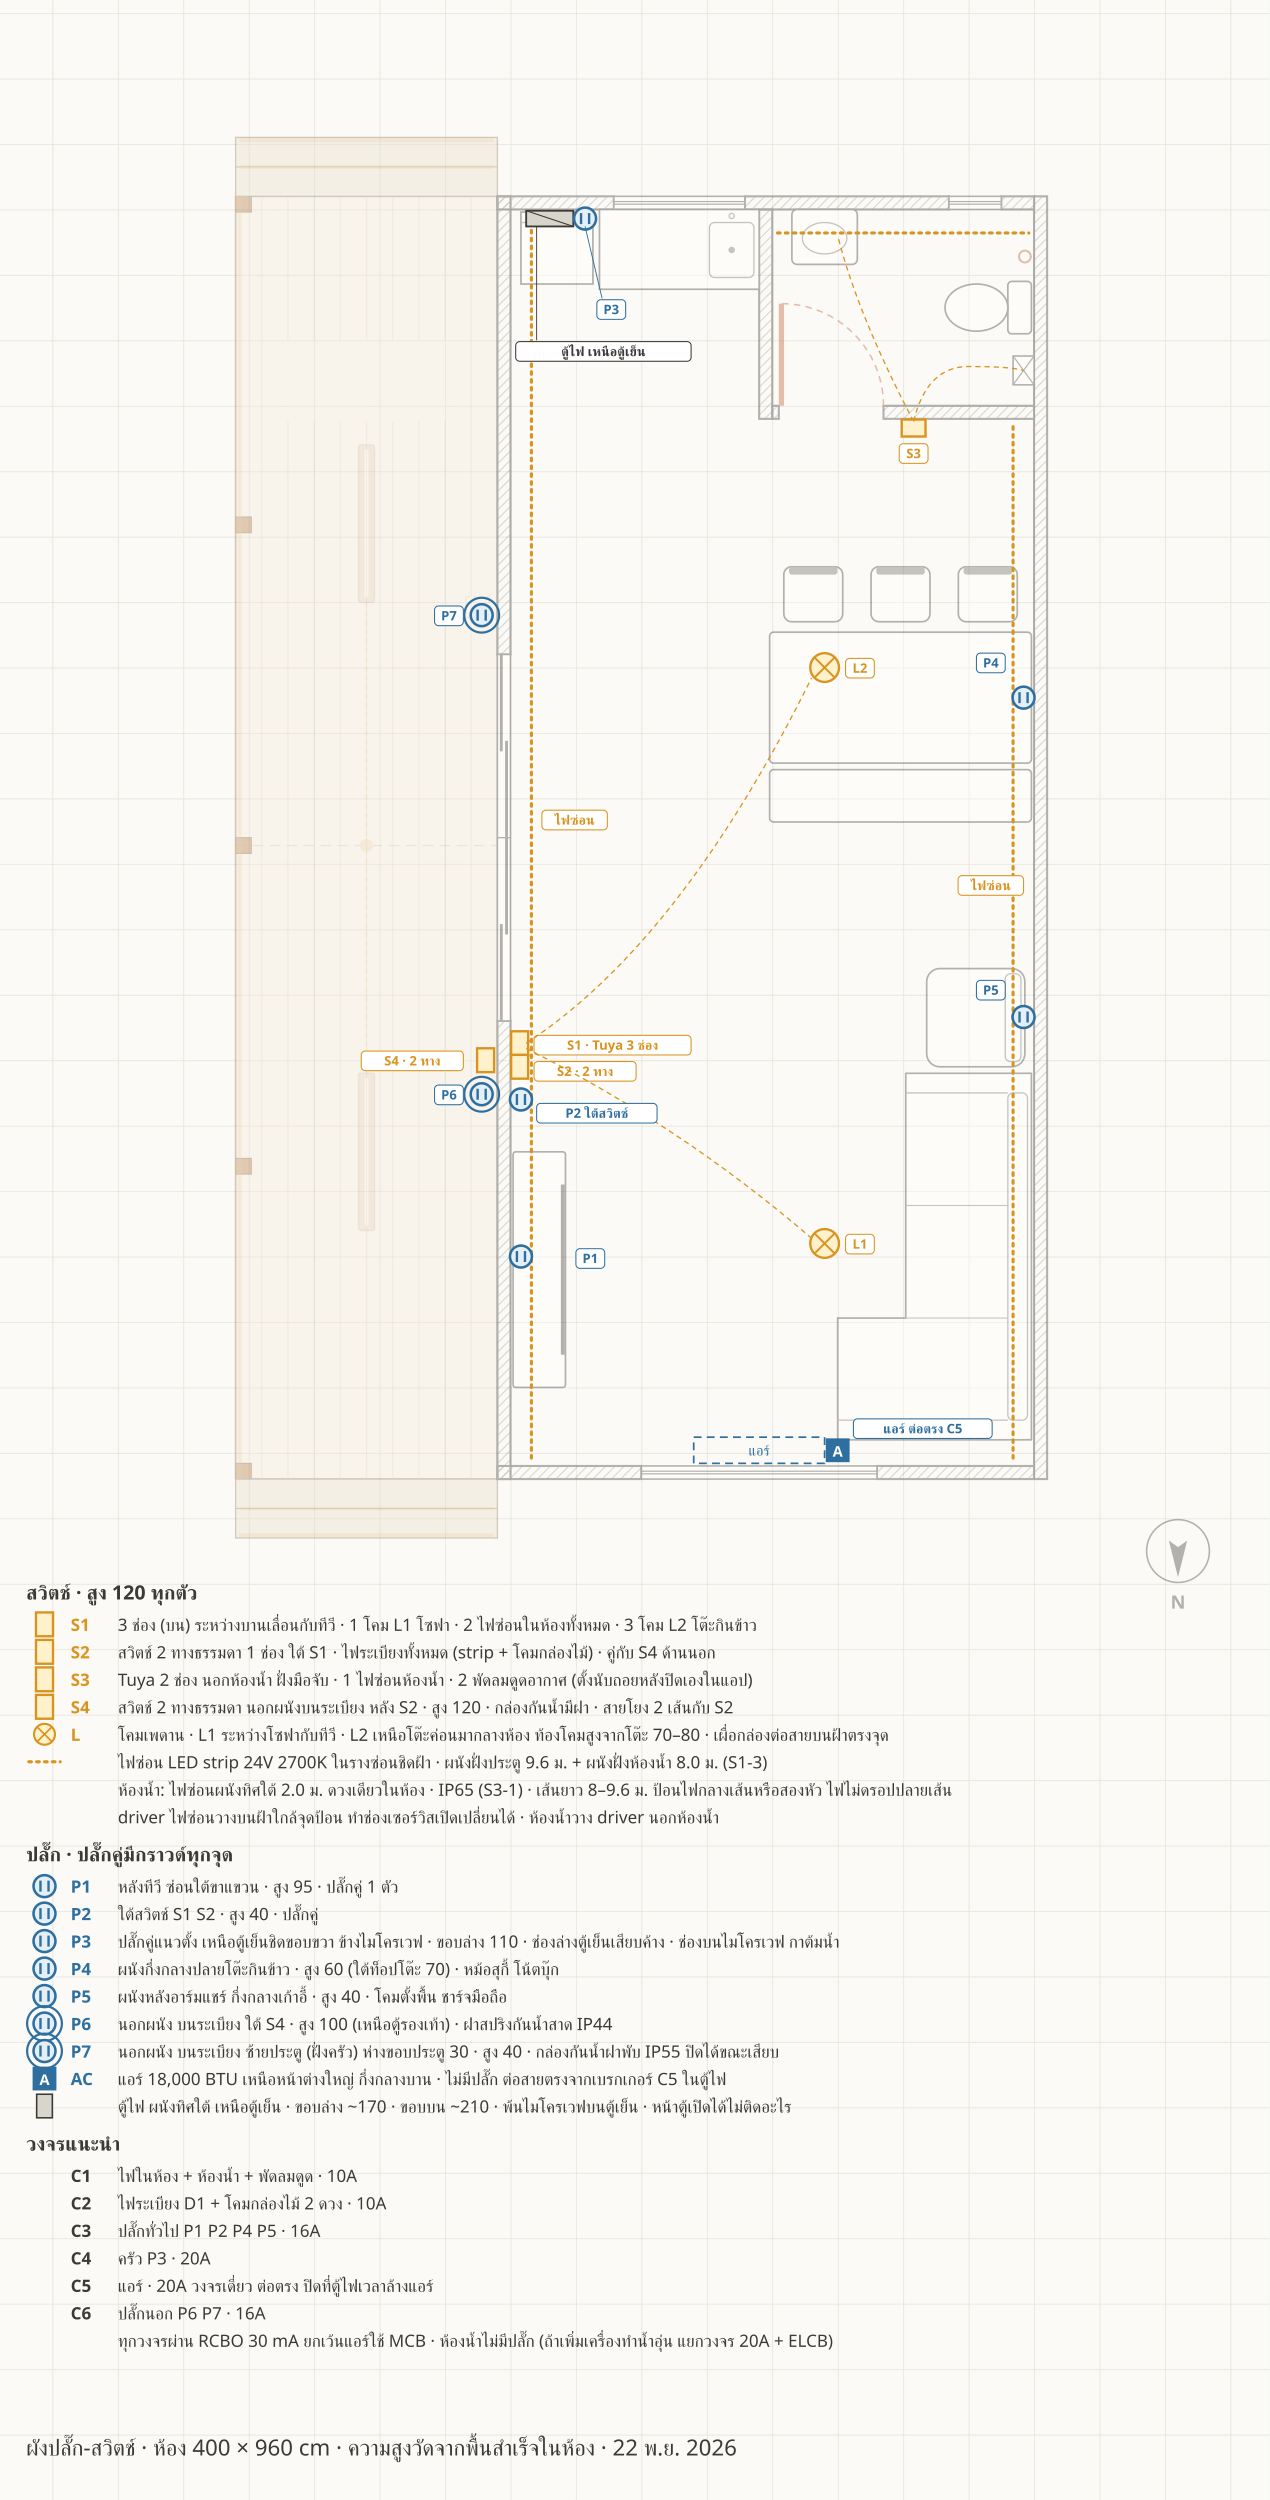
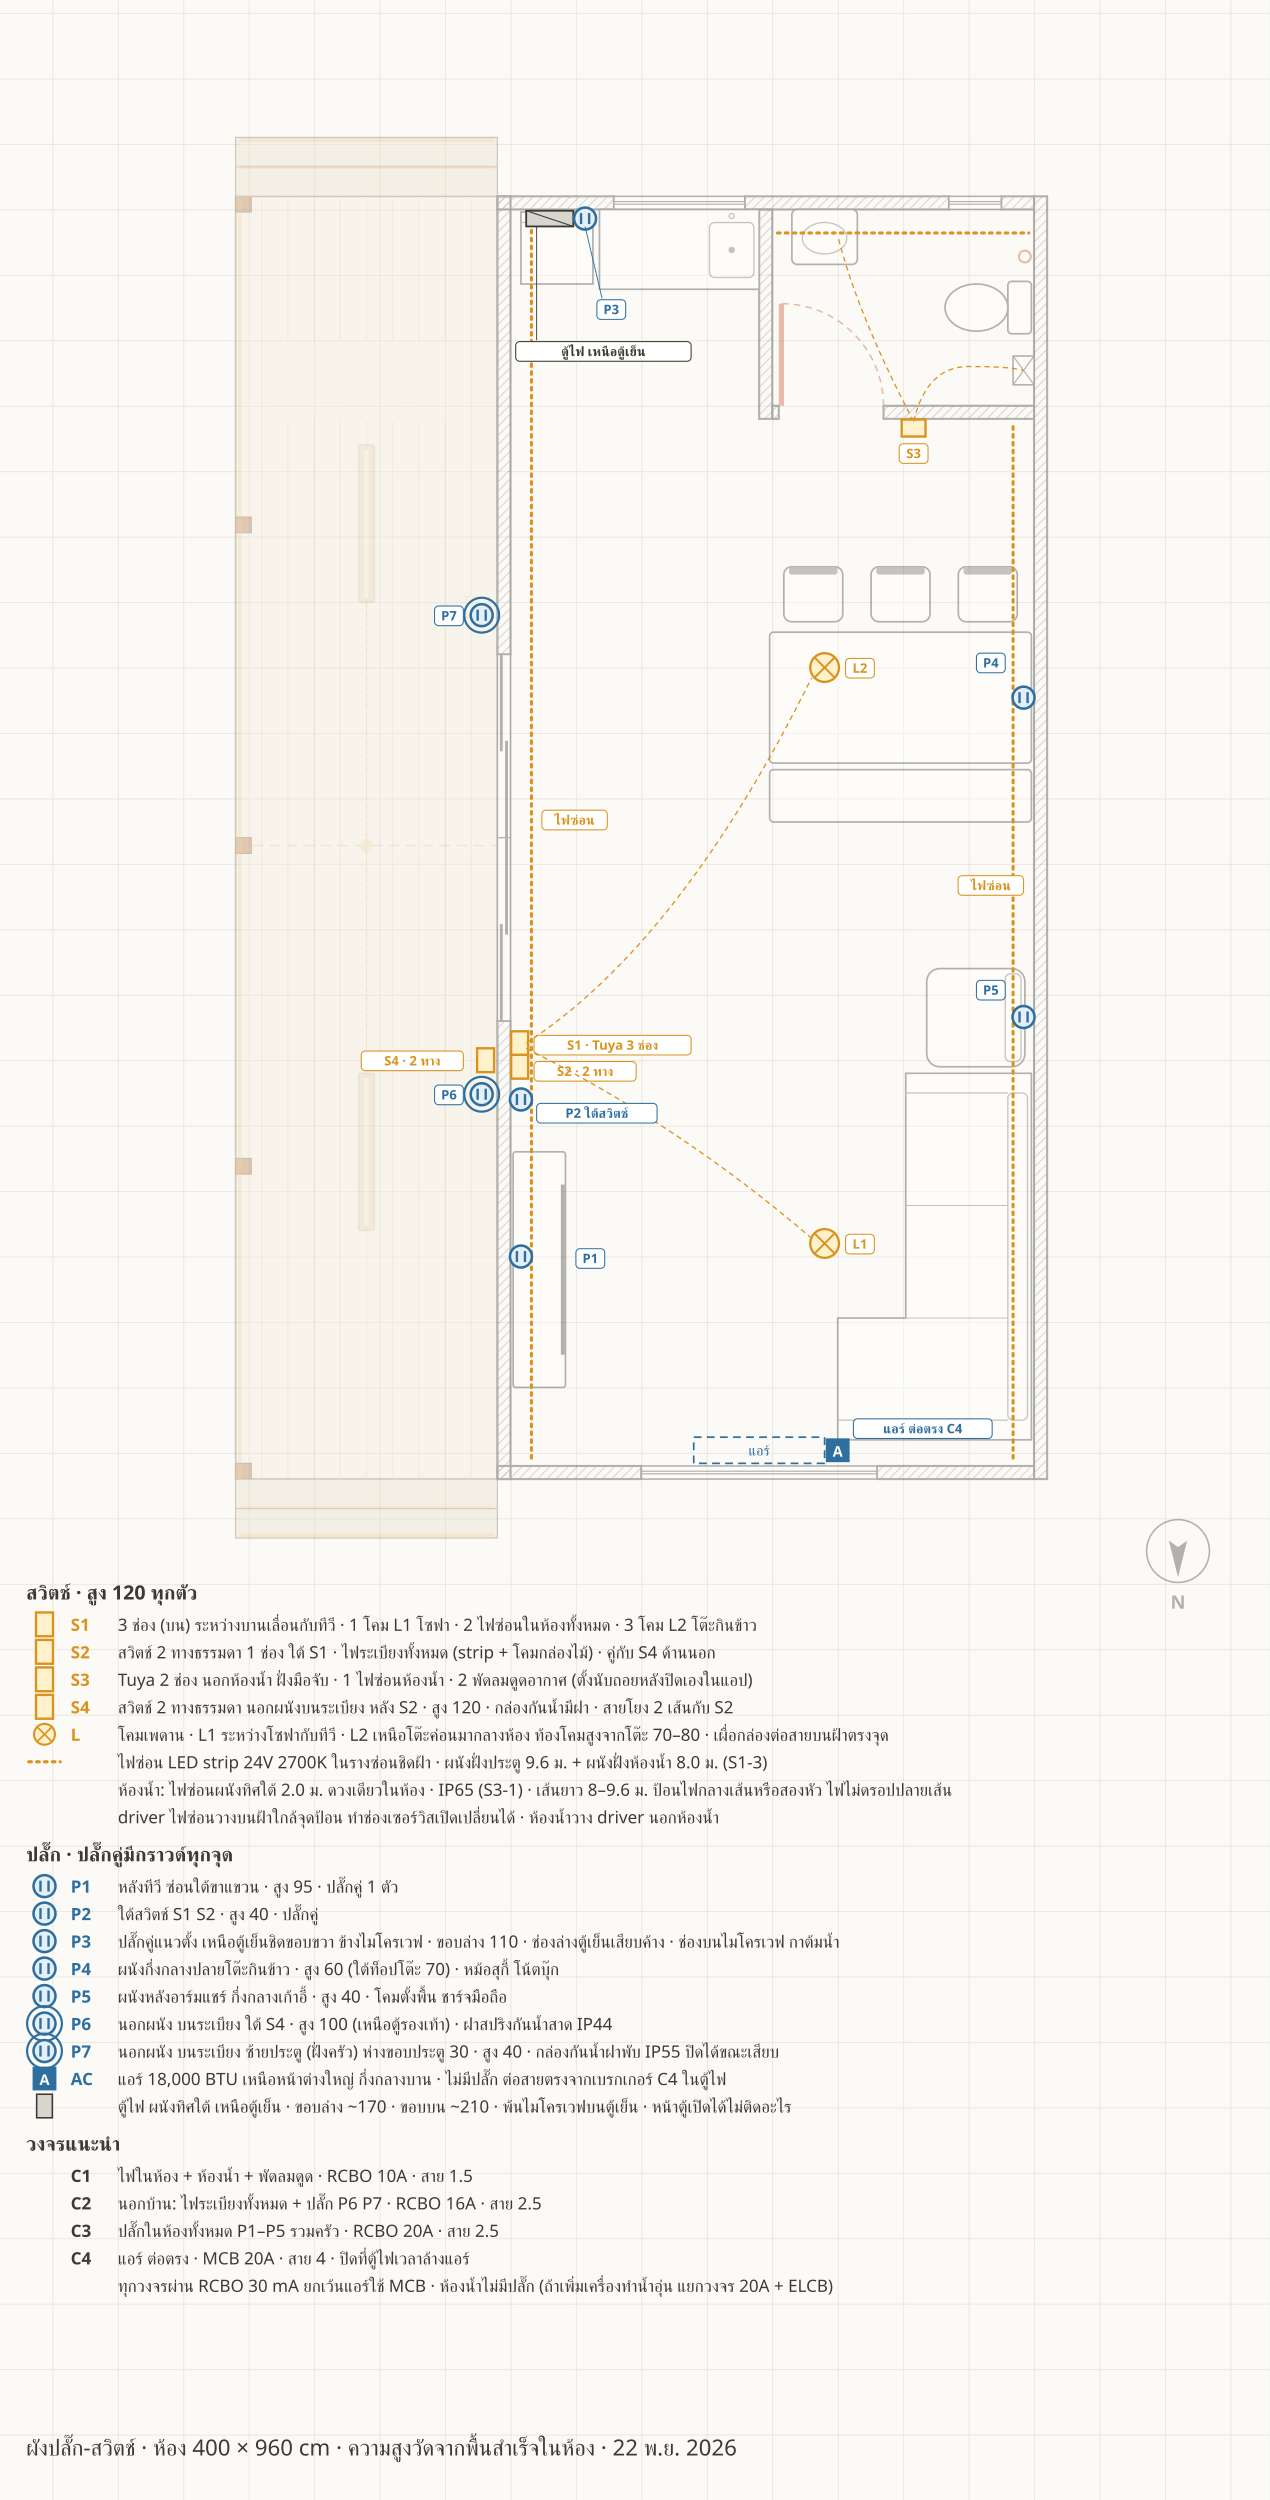
<svg xmlns="http://www.w3.org/2000/svg" viewBox="-390 -160 970 1910" width="970" height="1910" font-family="Leelawadee UI, Tahoma, sans-serif">
  <defs>
    <pattern id="grid" width="50" height="50" patternUnits="userSpaceOnUse" x="0" y="0">
      <path d="M50 0H0V50" fill="none" stroke="#e3e0d8" stroke-width="1" />
    </pattern>
    <pattern id="hatch" width="5" height="5" patternUnits="userSpaceOnUse" patternTransform="rotate(45)">
      <line x1="0" y1="0" x2="0" y2="5" stroke="#6d6a62" stroke-width="1" />
    </pattern>
  </defs>
  <rect x="-390" y="-160" width="970" height="1910" fill="#fbfaf6" />
  <rect x="-390" y="-160" width="970" height="1910" fill="url(#grid)" />
  <g opacity="0.38">
    <rect x="-210" y="-10" width="200" height="980" fill="#f1e8da" stroke="#8a7a64" stroke-width="1.3" />
    <line x1="-190" y1="-10" x2="-190" y2="970" stroke="#ddd0bc" stroke-width="0.8" />
    <line x1="-170" y1="-10" x2="-170" y2="970" stroke="#ddd0bc" stroke-width="0.8" />
    <line x1="-150" y1="-10" x2="-150" y2="970" stroke="#ddd0bc" stroke-width="0.8" />
    <line x1="-130" y1="-10" x2="-130" y2="970" stroke="#ddd0bc" stroke-width="0.8" />
    <line x1="-110" y1="-10" x2="-110" y2="970" stroke="#ddd0bc" stroke-width="0.8" />
    <line x1="-90" y1="-10" x2="-90" y2="970" stroke="#ddd0bc" stroke-width="0.8" />
    <line x1="-70" y1="-10" x2="-70" y2="970" stroke="#ddd0bc" stroke-width="0.8" />
    <line x1="-50" y1="-10" x2="-50" y2="970" stroke="#ddd0bc" stroke-width="0.8" />
    <line x1="-30" y1="-10" x2="-30" y2="970" stroke="#ddd0bc" stroke-width="0.8" />
    <rect x="-210" y="-10" width="12" height="12" fill="#b47a45" stroke="#7d5430" stroke-width="0.8" />
    <rect x="-210" y="235" width="12" height="12" fill="#b47a45" stroke="#7d5430" stroke-width="0.8" />
    <rect x="-210" y="480" width="12" height="12" fill="#b47a45" stroke="#7d5430" stroke-width="0.8" />
    <rect x="-210" y="725" width="12" height="12" fill="#b47a45" stroke="#7d5430" stroke-width="0.8" />
    <rect x="-210" y="958" width="12" height="12" fill="#b47a45" stroke="#7d5430" stroke-width="0.8" />
    <rect x="-210" y="-55" width="200" height="45" fill="#e8dcc8" stroke="#8a7a64" stroke-width="1" />
    <rect x="-210" y="970" width="200" height="45" fill="#e8dcc8" stroke="#8a7a64" stroke-width="1" />
    <line x1="-210" y1="-32.5" x2="-10" y2="-32.5" stroke="#8a7a64" stroke-width="0.8" />
    <line x1="-210" y1="992.5" x2="-10" y2="992.5" stroke="#8a7a64" stroke-width="0.8" />
    <rect x="-185" y="100" width="150" height="62" fill="#f1e8da" />
    <g opacity="0.3">
      <line x1="-207" y1="-10" x2="-207" y2="970" stroke="#d9931f" stroke-width="3" stroke-linecap="round" />
      <line x1="-206" y1="-32.5" x2="-14" y2="-32.5" stroke="#d9931f" stroke-width="3" stroke-linecap="round" />
      <line x1="-206" y1="-53" x2="-14" y2="-53" stroke="#d9931f" stroke-width="3" stroke-linecap="round" />
      <line x1="-206" y1="992.5" x2="-14" y2="992.5" stroke="#d9931f" stroke-width="3" stroke-linecap="round" />
      <line x1="-206" y1="1013" x2="-14" y2="1013" stroke="#d9931f" stroke-width="3" stroke-linecap="round" />
      <line x1="-210" y1="486" x2="-10" y2="486" stroke="#6d6a62" stroke-width="1" stroke-dasharray="8 5" />
      <line x1="-110" y1="300" x2="-110" y2="660" stroke="#d9931f" stroke-width="1.2" stroke-dasharray="4 3" />
      <rect x="-116" y="180" width="12" height="120" rx="1.5" fill="#c98b52" stroke="#7d5430" stroke-width="1.2" />
      <line x1="-110" y1="185" x2="-110" y2="295" stroke="#fff1cc" stroke-width="3" stroke-linecap="round" />
      <rect x="-116" y="660" width="12" height="120" rx="1.5" fill="#c98b52" stroke="#7d5430" stroke-width="1.2" />
      <line x1="-110" y1="665" x2="-110" y2="775" stroke="#fff1cc" stroke-width="3" stroke-linecap="round" />
      <circle cx="-110" cy="486" r="5" fill="#d9931f" />
      <rect x="-34" y="296" width="18" height="16" fill="#fff" stroke="#d9931f" stroke-width="1.4" stroke-dasharray="3 2" />
    </g>
    <rect x="-10" y="-10" width="10" height="350" fill="url(#hatch)" stroke="#3b3a36" stroke-width="1.6" />
    <rect x="-10" y="620" width="10" height="350" fill="url(#hatch)" stroke="#3b3a36" stroke-width="1.6" />
    <rect x="400" y="-10" width="10" height="980" fill="url(#hatch)" stroke="#3b3a36" stroke-width="1.6" />
    <rect x="-10" y="-10" width="89" height="10" fill="url(#hatch)" stroke="#3b3a36" stroke-width="1.6" />
    <rect x="179" y="-10" width="156" height="10" fill="url(#hatch)" stroke="#3b3a36" stroke-width="1.6" />
    <rect x="375" y="-10" width="25" height="10" fill="url(#hatch)" stroke="#3b3a36" stroke-width="1.6" />
    <rect x="-10" y="960" width="110" height="10" fill="url(#hatch)" stroke="#3b3a36" stroke-width="1.6" />
    <rect x="280" y="960" width="120" height="10" fill="url(#hatch)" stroke="#3b3a36" stroke-width="1.6" />
    <rect x="79" y="-10" width="100" height="10" fill="#fff" stroke="#3b3a36" stroke-width="1.2" />
    <g stroke="#3b3a36" stroke-width="0.9">
      <line x1="79" y1="-6" x2="179" y2="-6" />
      <line x1="79" y1="-4" x2="179" y2="-4" />
    </g>
    <rect x="335" y="-10" width="40" height="10" fill="#fff" stroke="#3b3a36" stroke-width="1.2" />
    <g stroke="#3b3a36" stroke-width="0.9">
      <line x1="335" y1="-6" x2="375" y2="-6" />
      <line x1="335" y1="-4" x2="375" y2="-4" />
    </g>
    <rect x="100" y="960" width="180" height="10" fill="#fff" stroke="#3b3a36" stroke-width="1.2" />
    <g stroke="#3b3a36" stroke-width="0.9">
      <line x1="100" y1="964" x2="280" y2="964" />
      <line x1="100" y1="966" x2="280" y2="966" />
    </g>
    <rect x="-10" y="340" width="10" height="280" fill="#fff" stroke="#3b3a36" stroke-width="1.2" />
    <g stroke="#3b3a36" stroke-width="2.2">
      <line x1="-7" y1="340" x2="-7" y2="414" />
      <line x1="-7" y1="546" x2="-7" y2="620" />
      <line x1="-3" y1="406" x2="-3" y2="480" />
      <line x1="-3" y1="480" x2="-3" y2="554" />
    </g>
    <line x1="-10" y1="480" x2="0" y2="480" stroke="#3b3a36" stroke-width="1" />
    <rect x="190" y="0" width="10" height="160" fill="url(#hatch)" stroke="#3b3a36" stroke-width="1.6" />
    <rect x="200" y="150" width="5" height="10" fill="url(#hatch)" stroke="#3b3a36" stroke-width="1.6" />
    <rect x="285" y="150" width="115" height="10" fill="url(#hatch)" stroke="#3b3a36" stroke-width="1.6" />
    <rect x="205" y="72" width="4" height="78" fill="#c0562f" />
    <path d="M285 150 A78 78 0 0 0 207 72" fill="none" stroke="#c0562f" stroke-width="1.2" stroke-dasharray="5 4" />
    <rect x="8" y="2" width="55" height="55" fill="#fff" stroke="#3b3a36" stroke-width="1.3" />
    <line x1="8" y1="10" x2="63" y2="10" stroke="#6d6a62" stroke-width="1" />
    <rect x="68" y="0" width="122" height="61" fill="#fff" stroke="#3b3a36" stroke-width="1.3" />
    <rect x="152" y="10" width="34" height="42" rx="4" fill="none" stroke="#6d6a62" stroke-width="1" />
    <circle cx="169" cy="31" r="2.5" fill="#6d6a62" />
    <circle cx="169" cy="5" r="2" fill="none" stroke="#6d6a62" stroke-width="1" />
    <rect x="215" y="0" width="50" height="42" rx="4" fill="#fff" stroke="#3b3a36" stroke-width="1.3" />
    <ellipse cx="240" cy="22" rx="17" ry="12" fill="none" stroke="#6d6a62" stroke-width="1" />
    <rect x="380" y="55" width="18" height="40" rx="3" fill="#fff" stroke="#3b3a36" stroke-width="1.3" />
    <ellipse cx="356" cy="75" rx="24" ry="18" fill="#fff" stroke="#3b3a36" stroke-width="1.3" />
    <circle cx="393" cy="36" r="4.5" fill="#fff" stroke="#c0562f" stroke-width="1.6" />
    <rect x="384" y="112" width="16" height="22" fill="#fff" stroke="#3b3a36" stroke-width="1.2" />
    <path d="M384 112 L400 134 M400 112 L384 134" stroke="#3b3a36" stroke-width="0.9" />
    <rect x="208.833" y="273" width="45" height="42" rx="6" fill="#fff" stroke="#3b3a36" stroke-width="1.3" />
    <rect x="212.833" y="273" width="37" height="6" rx="2" fill="#6d6a62" />
    <rect x="275.5" y="273" width="45" height="42" rx="6" fill="#fff" stroke="#3b3a36" stroke-width="1.3" />
    <rect x="279.5" y="273" width="37" height="6" rx="2" fill="#6d6a62" />
    <rect x="342.167" y="273" width="45" height="42" rx="6" fill="#fff" stroke="#3b3a36" stroke-width="1.3" />
    <rect x="346.167" y="273" width="37" height="6" rx="2" fill="#6d6a62" />
    <rect x="198" y="323" width="200" height="100" rx="3" fill="#fff" stroke="#3b3a36" stroke-width="1.3" />
    <rect x="198" y="428" width="200" height="40" rx="3" fill="#fff" stroke="#3b3a36" stroke-width="1.3" />
    <rect x="318" y="580" width="75" height="75" rx="10" fill="#fff" stroke="#3b3a36" stroke-width="1.3" />
    <rect x="378" y="584" width="12" height="67" rx="4" fill="none" stroke="#6d6a62" stroke-width="1" />
    <path d="M302 660 H398 V940 H250 V847 H302 Z" stroke-linejoin="round" fill="#fff" stroke="#3b3a36" stroke-width="1.3" />
    <rect x="380" y="675" width="15" height="250" rx="4" fill="none" stroke="#6d6a62" stroke-width="1" />
    <line x1="302" y1="675" x2="380" y2="675" stroke="#6d6a62" stroke-width="1" />
    <line x1="250" y1="925" x2="380" y2="925" stroke="#6d6a62" stroke-width="1" />
    <line x1="302" y1="761" x2="380" y2="761" stroke="#6d6a62" stroke-width="0.8" />
    <line x1="302" y1="847" x2="380" y2="847" stroke="#6d6a62" stroke-width="0.8" />
    <rect x="2" y="720" width="40" height="180" rx="2" fill="#fff" stroke="#3b3a36" stroke-width="1.3" />
    <line x1="40" y1="745" x2="40" y2="875" stroke="#3b3a36" stroke-width="3" />
    <g transform="translate(510 1025)">
      <circle r="24" fill="none" stroke="#3b3a36" stroke-width="1.2" />
      <path d="M0 20 L7 -8 L0 -3 L-7 -8 Z" fill="#3b3a36" />
      <text x="0" y="44" font-size="14" font-weight="600" text-anchor="middle" fill="#3b3a36">N</text>
    </g>
  </g>
  <g transform="translate(7 637) scale(1.3) translate(-7 -637)">
    <rect x="2" y="630" width="10" height="14" fill="#fff1cc" stroke="#d9931f" stroke-width="1.4" />
  </g>
  <g transform="translate(7 655) scale(1.3) translate(-7 -655)">
    <rect x="2" y="648" width="10" height="14" fill="#fff1cc" stroke="#d9931f" stroke-width="1.4" />
  </g>
  <rect x="18" y="631" width="120" height="15" rx="3" fill="#fff" stroke="#d9931f" stroke-width="0.8" />
  <text x="78" y="642" font-size="10" font-weight="600" text-anchor="middle" fill="#d9931f">S1 · Tuya 3 ช่อง</text>
  <rect x="18" y="651" width="78" height="15" rx="3" fill="#fff" stroke="#d9931f" stroke-width="0.8" />
  <text x="57" y="662" font-size="10" font-weight="600" text-anchor="middle" fill="#d9931f">S2 · 2 ทาง</text>
  <line x1="16" y1="4" x2="16" y2="956" stroke="#d9931f" stroke-width="2.4" stroke-dasharray="2 4" stroke-linecap="round" />
  <line x1="384" y1="166" x2="384" y2="956" stroke="#d9931f" stroke-width="2.4" stroke-dasharray="2 4" stroke-linecap="round" />
  <line x1="204" y1="18" x2="396" y2="18" stroke="#d9931f" stroke-width="2.4" stroke-dasharray="2 4" stroke-linecap="round" />
  <rect x="342" y="509" width="50" height="15" rx="3" fill="#fff" stroke="#d9931f" stroke-width="0.8" />
  <text x="367" y="520" font-size="10" font-weight="600" text-anchor="middle" fill="#d9931f">ไฟซ่อน</text>
  <rect x="24" y="459" width="50" height="15" rx="3" fill="#fff" stroke="#d9931f" stroke-width="0.8" />
  <text x="49" y="470" font-size="10" font-weight="600" text-anchor="middle" fill="#d9931f">ไฟซ่อน</text>
  <path d="M308 162 Q265 80 250 20" fill="none" stroke="#d9931f" stroke-width="1" stroke-dasharray="4 3" />
  <path d="M12 637 Q130 560 230 358" fill="none" stroke="#d9931f" stroke-width="1" stroke-dasharray="4 3" />
  <path d="M12 641 Q130 700 230 786" fill="none" stroke="#d9931f" stroke-width="1" stroke-dasharray="4 3" />
  <circle cx="240" cy="350" r="11" fill="#fff1cc" stroke="#d9931f" stroke-width="1.8" />
  <path d="M232.2 342.2 L247.8 357.8 M247.8 342.2 L232.2 357.8" stroke="#d9931f" stroke-width="1.5" />
  <rect x="256" y="343" width="22" height="15" rx="3" fill="#fff" stroke="#d9931f" stroke-width="0.8" />
  <text x="267" y="354" font-size="10" font-weight="600" text-anchor="middle" fill="#d9931f">L2</text>
  <circle cx="240" cy="790" r="11" fill="#fff1cc" stroke="#d9931f" stroke-width="1.8" />
  <path d="M232.2 782.2 L247.8 797.8 M247.8 782.2 L232.2 797.8" stroke="#d9931f" stroke-width="1.5" />
  <rect x="256" y="783" width="22" height="15" rx="3" fill="#fff" stroke="#d9931f" stroke-width="0.8" />
  <text x="267" y="794" font-size="10" font-weight="600" text-anchor="middle" fill="#d9931f">L1</text>
  <g transform="translate(308 167) scale(1.3) translate(-308 -167)">
    <rect x="301" y="162" width="14" height="10" fill="#fff1cc" stroke="#d9931f" stroke-width="1.4" />
  </g>
  <rect x="297" y="179" width="22" height="15" rx="3" fill="#fff" stroke="#d9931f" stroke-width="0.8" />
  <text x="308" y="190" font-size="10" font-weight="600" text-anchor="middle" fill="#d9931f">S3</text>
  <path d="M308 162 Q318 120 350 120 T392 123" fill="none" stroke="#d9931f" stroke-width="1" stroke-dasharray="4 3" />
  <rect x="12" y="1" width="36" height="12" fill="#d8d5cc" stroke="#3b3a36" stroke-width="1.4" />
  <line x1="12" y1="1" x2="48" y2="13" stroke="#3b3a36" stroke-width="0.8" />
  <line x1="20" y1="13" x2="20" y2="100" stroke="#3b3a36" stroke-width="0.7" />
  <rect x="4" y="101" width="134" height="15" rx="3" fill="#fff" stroke="#3b3a36" stroke-width="0.8" />
  <text x="71" y="112" font-size="10" font-weight="600" text-anchor="middle" fill="#3b3a36">ตู้ไฟ เหนือตู้เย็น</text>
  <g transform="translate(8 800) scale(1.4) translate(-8 -800)">
    <circle cx="8" cy="800" r="6" fill="#e4eff8" stroke="#2f6f9f" stroke-width="1.4" />
    <g stroke="#2f6f9f" stroke-width="1.3">
      <line x1="5.8" y1="797" x2="5.8" y2="803" />
      <line x1="10.2" y1="797" x2="10.2" y2="803" />
    </g>
  </g>
  <rect x="50" y="794" width="22" height="15" rx="3" fill="#fff" stroke="#2f6f9f" stroke-width="0.8" />
  <text x="61" y="805" font-size="10" font-weight="600" text-anchor="middle" fill="#2f6f9f">P1</text>
  <g transform="translate(8 680) scale(1.4) translate(-8 -680)">
    <circle cx="8" cy="680" r="6" fill="#e4eff8" stroke="#2f6f9f" stroke-width="1.4" />
    <g stroke="#2f6f9f" stroke-width="1.3">
      <line x1="5.8" y1="677" x2="5.8" y2="683" />
      <line x1="10.2" y1="677" x2="10.2" y2="683" />
    </g>
  </g>
  <rect x="20" y="683" width="92" height="15" rx="3" fill="#fff" stroke="#2f6f9f" stroke-width="0.8" />
  <text x="66" y="694" font-size="10" font-weight="600" text-anchor="middle" fill="#2f6f9f">P2 ใต้สวิตช์</text>
  <g transform="translate(57 7) scale(1.4) translate(-57 -7)">
    <circle cx="57" cy="7" r="6" fill="#e4eff8" stroke="#2f6f9f" stroke-width="1.4" />
    <g stroke="#2f6f9f" stroke-width="1.3">
      <line x1="54.8" y1="4" x2="54.8" y2="10" />
      <line x1="59.2" y1="4" x2="59.2" y2="10" />
    </g>
  </g>
  <rect x="66" y="69" width="22" height="15" rx="3" fill="#fff" stroke="#2f6f9f" stroke-width="0.8" />
  <text x="77" y="80" font-size="10" font-weight="600" text-anchor="middle" fill="#2f6f9f">P3</text>
  <line x1="57" y1="13" x2="70" y2="68" stroke="#2f6f9f" stroke-width="0.7" />
  <g transform="translate(392 373) scale(1.4) translate(-392 -373)">
    <circle cx="392" cy="373" r="6" fill="#e4eff8" stroke="#2f6f9f" stroke-width="1.4" />
    <g stroke="#2f6f9f" stroke-width="1.3">
      <line x1="389.8" y1="370" x2="389.8" y2="376" />
      <line x1="394.2" y1="370" x2="394.2" y2="376" />
    </g>
  </g>
  <rect x="356" y="339" width="22" height="15" rx="3" fill="#fff" stroke="#2f6f9f" stroke-width="0.8" />
  <text x="367" y="350" font-size="10" font-weight="600" text-anchor="middle" fill="#2f6f9f">P4</text>
  <rect x="140" y="938" width="100" height="20" fill="none" stroke="#2f6f9f" stroke-width="1.3" stroke-dasharray="6 4" />
  <text x="190" y="952" font-size="11" font-weight="400" text-anchor="middle" fill="#2f6f9f">แอร์</text>
  <g transform="translate(250 948) scale(1.4) translate(-250 -948)">
    <rect x="244" y="942" width="12" height="12" fill="#2f6f9f" stroke="#2f6f9f" />
    <text x="250" y="951.5" font-size="8" font-weight="700" text-anchor="middle" fill="#fff">A</text>
  </g>
  <rect x="262" y="924" width="106" height="15" rx="3" fill="#fff" stroke="#2f6f9f" stroke-width="0.8" />
-   <text x="315" y="935" font-size="10" font-weight="600" text-anchor="middle" fill="#2f6f9f">แอร์ ต่อตรง C5</text>
+   <text x="315" y="935" font-size="10" font-weight="600" text-anchor="middle" fill="#2f6f9f">แอร์ ต่อตรง C4</text>
  <g transform="translate(392 617) scale(1.4) translate(-392 -617)">
    <circle cx="392" cy="617" r="6" fill="#e4eff8" stroke="#2f6f9f" stroke-width="1.4" />
    <g stroke="#2f6f9f" stroke-width="1.3">
      <line x1="389.8" y1="614" x2="389.8" y2="620" />
      <line x1="394.2" y1="614" x2="394.2" y2="620" />
    </g>
  </g>
  <rect x="356" y="589" width="22" height="15" rx="3" fill="#fff" stroke="#2f6f9f" stroke-width="0.8" />
  <text x="367" y="600" font-size="10" font-weight="600" text-anchor="middle" fill="#2f6f9f">P5</text>
  <g transform="translate(-22 676) scale(1.4) translate(22 -676)">
    <circle cx="-22" cy="676" r="9.5" fill="none" stroke="#2f6f9f" stroke-width="1.2" />
    <circle cx="-22" cy="676" r="6" fill="#e4eff8" stroke="#2f6f9f" stroke-width="1.4" />
    <g stroke="#2f6f9f" stroke-width="1.3">
      <line x1="-24.2" y1="673" x2="-24.2" y2="679" />
      <line x1="-19.8" y1="673" x2="-19.8" y2="679" />
    </g>
  </g>
  <rect x="-58" y="669" width="22" height="15" rx="3" fill="#fff" stroke="#2f6f9f" stroke-width="0.8" />
  <text x="-47" y="680" font-size="10" font-weight="600" text-anchor="middle" fill="#2f6f9f">P6</text>
  <g transform="translate(-22 310) scale(1.4) translate(22 -310)">
    <circle cx="-22" cy="310" r="9.5" fill="none" stroke="#2f6f9f" stroke-width="1.2" />
    <circle cx="-22" cy="310" r="6" fill="#e4eff8" stroke="#2f6f9f" stroke-width="1.4" />
    <g stroke="#2f6f9f" stroke-width="1.3">
      <line x1="-24.2" y1="307" x2="-24.2" y2="313" />
      <line x1="-19.8" y1="307" x2="-19.8" y2="313" />
    </g>
  </g>
  <rect x="-58" y="303" width="22" height="15" rx="3" fill="#fff" stroke="#2f6f9f" stroke-width="0.8" />
  <text x="-47" y="314" font-size="10" font-weight="600" text-anchor="middle" fill="#2f6f9f">P7</text>
  <g transform="translate(-19 650) scale(1.3) translate(19 -650)">
    <rect x="-24" y="643" width="10" height="14" fill="#fff1cc" stroke="#d9931f" stroke-width="1.4" />
  </g>
  <rect x="-114" y="643" width="78" height="15" rx="3" fill="#fff" stroke="#d9931f" stroke-width="0.8" />
  <text x="-75" y="654" font-size="10" font-weight="600" text-anchor="middle" fill="#d9931f">S4 · 2 ทาง</text>
  <text x="-370" y="1062" font-size="15" font-weight="600" text-anchor="start" fill="#3b3a36">สวิตช์ · สูง 120 ทุกตัว</text>
  <g transform="translate(-356 1081) scale(1.3) translate(356 -1081)">
    <rect x="-361" y="1074" width="10" height="14" fill="#fff1cc" stroke="#d9931f" stroke-width="1.4" />
  </g>
  <text x="-336" y="1086" font-size="13" font-weight="600" text-anchor="start" fill="#d9931f">S1</text>
  <text x="-300" y="1086" font-size="13" font-weight="400" text-anchor="start" fill="#3b3a36">3 ช่อง (บน) ระหว่างบานเลื่อนกับทีวี · 1 โคม L1 โซฟา · 2 ไฟซ่อนในห้องทั้งหมด · 3 โคม L2 โต๊ะกินข้าว</text>
  <g transform="translate(-356 1102) scale(1.3) translate(356 -1102)">
    <rect x="-361" y="1095" width="10" height="14" fill="#fff1cc" stroke="#d9931f" stroke-width="1.4" />
  </g>
  <text x="-336" y="1107" font-size="13" font-weight="600" text-anchor="start" fill="#d9931f">S2</text>
  <text x="-300" y="1107" font-size="13" font-weight="400" text-anchor="start" fill="#3b3a36">สวิตช์ 2 ทางธรรมดา 1 ช่อง ใต้ S1 · ไฟระเบียงทั้งหมด (strip + โคมกล่องไม้) · คู่กับ S4 ด้านนอก</text>
  <g transform="translate(-356 1123) scale(1.3) translate(356 -1123)">
    <rect x="-361" y="1116" width="10" height="14" fill="#fff1cc" stroke="#d9931f" stroke-width="1.4" />
  </g>
  <text x="-336" y="1128" font-size="13" font-weight="600" text-anchor="start" fill="#d9931f">S3</text>
  <text x="-300" y="1128" font-size="13" font-weight="400" text-anchor="start" fill="#3b3a36">Tuya 2 ช่อง นอกห้องน้ำ ฝั่งมือจับ · 1 ไฟซ่อนห้องน้ำ · 2 พัดลมดูดอากาศ (ตั้งนับถอยหลังปิดเองในแอป)</text>
  <g transform="translate(-356 1144) scale(1.3) translate(356 -1144)">
    <rect x="-361" y="1137" width="10" height="14" fill="#fff1cc" stroke="#d9931f" stroke-width="1.4" />
  </g>
  <text x="-336" y="1149" font-size="13" font-weight="600" text-anchor="start" fill="#d9931f">S4</text>
  <text x="-300" y="1149" font-size="13" font-weight="400" text-anchor="start" fill="#3b3a36">สวิตช์ 2 ทางธรรมดา นอกผนังบนระเบียง หลัง S2 · สูง 120 · กล่องกันน้ำมีฝา · สายโยง 2 เส้นกับ S2</text>
  <circle cx="-356" cy="1165" r="8" fill="#fff1cc" stroke="#d9931f" stroke-width="1.6" />
  <path d="M-361.6 1159.4 L-350.4 1170.6 M-350.4 1159.4 L-361.6 1170.6" stroke="#d9931f" stroke-width="1.3" />
  <text x="-336" y="1170" font-size="13" font-weight="600" text-anchor="start" fill="#d9931f">L</text>
  <text x="-300" y="1170" font-size="13" font-weight="400" text-anchor="start" fill="#3b3a36">โคมเพดาน · L1 ระหว่างโซฟากับทีวี · L2 เหนือโต๊ะค่อนมากลางห้อง ท้องโคมสูงจากโต๊ะ 70–80 · เผื่อกล่องต่อสายบนฝ้าตรงจุด</text>
  <line x1="-368" y1="1186" x2="-344" y2="1186" stroke="#d9931f" stroke-width="2.4" stroke-dasharray="2 4" stroke-linecap="round" />
  <text x="-300" y="1191" font-size="13" font-weight="400" text-anchor="start" fill="#3b3a36">ไฟซ่อน LED strip 24V 2700K ในรางซ่อนชิดฝ้า · ผนังฝั่งประตู 9.6 ม. + ผนังฝั่งห้องน้ำ 8.0 ม. (S1-3)</text>
  <text x="-300" y="1212" font-size="13" font-weight="400" text-anchor="start" fill="#3b3a36">ห้องน้ำ: ไฟซ่อนผนังทิศใต้ 2.0 ม. ดวงเดียวในห้อง · IP65 (S3-1) · เส้นยาว 8–9.6 ม. ป้อนไฟกลางเส้นหรือสองหัว ไฟไม่ดรอปปลายเส้น</text>
  <text x="-300" y="1233" font-size="13" font-weight="400" text-anchor="start" fill="#3b3a36">driver ไฟซ่อนวางบนฝ้าใกล้จุดป้อน ทำช่องเซอร์วิสเปิดเปลี่ยนได้ · ห้องน้ำวาง driver นอกห้องน้ำ</text>
  <text x="-370" y="1262" font-size="15" font-weight="600" text-anchor="start" fill="#3b3a36">ปลั๊ก · ปลั๊กคู่มีกราวด์ทุกจุด</text>
  <g transform="translate(-356 1281) scale(1.4) translate(356 -1281)">
    <circle cx="-356" cy="1281" r="6" fill="#e4eff8" stroke="#2f6f9f" stroke-width="1.4" />
    <g stroke="#2f6f9f" stroke-width="1.3">
      <line x1="-358.2" y1="1278" x2="-358.2" y2="1284" />
      <line x1="-353.8" y1="1278" x2="-353.8" y2="1284" />
    </g>
  </g>
  <text x="-336" y="1286" font-size="13" font-weight="600" text-anchor="start" fill="#2f6f9f">P1</text>
  <text x="-300" y="1286" font-size="13" font-weight="400" text-anchor="start" fill="#3b3a36">หลังทีวี ซ่อนใต้ขาแขวน · สูง 95 · ปลั๊กคู่ 1 ตัว</text>
  <g transform="translate(-356 1302) scale(1.4) translate(356 -1302)">
    <circle cx="-356" cy="1302" r="6" fill="#e4eff8" stroke="#2f6f9f" stroke-width="1.4" />
    <g stroke="#2f6f9f" stroke-width="1.3">
      <line x1="-358.2" y1="1299" x2="-358.2" y2="1305" />
      <line x1="-353.8" y1="1299" x2="-353.8" y2="1305" />
    </g>
  </g>
  <text x="-336" y="1307" font-size="13" font-weight="600" text-anchor="start" fill="#2f6f9f">P2</text>
  <text x="-300" y="1307" font-size="13" font-weight="400" text-anchor="start" fill="#3b3a36">ใต้สวิตช์ S1 S2 · สูง 40 · ปลั๊กคู่</text>
  <g transform="translate(-356 1323) scale(1.4) translate(356 -1323)">
    <circle cx="-356" cy="1323" r="6" fill="#e4eff8" stroke="#2f6f9f" stroke-width="1.4" />
    <g stroke="#2f6f9f" stroke-width="1.3">
      <line x1="-358.2" y1="1320" x2="-358.2" y2="1326" />
      <line x1="-353.8" y1="1320" x2="-353.8" y2="1326" />
    </g>
  </g>
  <text x="-336" y="1328" font-size="13" font-weight="600" text-anchor="start" fill="#2f6f9f">P3</text>
  <text x="-300" y="1328" font-size="13" font-weight="400" text-anchor="start" fill="#3b3a36">ปลั๊กคู่แนวตั้ง เหนือตู้เย็นชิดขอบขวา ข้างไมโครเวฟ · ขอบล่าง 110 · ช่องล่างตู้เย็นเสียบค้าง · ช่องบนไมโครเวฟ กาต้มน้ำ</text>
  <g transform="translate(-356 1344) scale(1.4) translate(356 -1344)">
    <circle cx="-356" cy="1344" r="6" fill="#e4eff8" stroke="#2f6f9f" stroke-width="1.4" />
    <g stroke="#2f6f9f" stroke-width="1.3">
      <line x1="-358.2" y1="1341" x2="-358.2" y2="1347" />
      <line x1="-353.8" y1="1341" x2="-353.8" y2="1347" />
    </g>
  </g>
  <text x="-336" y="1349" font-size="13" font-weight="600" text-anchor="start" fill="#2f6f9f">P4</text>
  <text x="-300" y="1349" font-size="13" font-weight="400" text-anchor="start" fill="#3b3a36">ผนังกึ่งกลางปลายโต๊ะกินข้าว · สูง 60 (ใต้ท็อปโต๊ะ 70) · หม้อสุกี้ โน้ตบุ๊ก</text>
  <g transform="translate(-356 1365) scale(1.4) translate(356 -1365)">
    <circle cx="-356" cy="1365" r="6" fill="#e4eff8" stroke="#2f6f9f" stroke-width="1.4" />
    <g stroke="#2f6f9f" stroke-width="1.3">
      <line x1="-358.2" y1="1362" x2="-358.2" y2="1368" />
      <line x1="-353.8" y1="1362" x2="-353.8" y2="1368" />
    </g>
  </g>
  <text x="-336" y="1370" font-size="13" font-weight="600" text-anchor="start" fill="#2f6f9f">P5</text>
  <text x="-300" y="1370" font-size="13" font-weight="400" text-anchor="start" fill="#3b3a36">ผนังหลังอาร์มแชร์ กึ่งกลางเก้าอี้ · สูง 40 · โคมตั้งพื้น ชาร์จมือถือ</text>
  <g transform="translate(-356 1386) scale(1.4) translate(356 -1386)">
    <circle cx="-356" cy="1386" r="9.5" fill="none" stroke="#2f6f9f" stroke-width="1.2" />
    <circle cx="-356" cy="1386" r="6" fill="#e4eff8" stroke="#2f6f9f" stroke-width="1.4" />
    <g stroke="#2f6f9f" stroke-width="1.3">
      <line x1="-358.2" y1="1383" x2="-358.2" y2="1389" />
      <line x1="-353.8" y1="1383" x2="-353.8" y2="1389" />
    </g>
  </g>
  <text x="-336" y="1391" font-size="13" font-weight="600" text-anchor="start" fill="#2f6f9f">P6</text>
  <text x="-300" y="1391" font-size="13" font-weight="400" text-anchor="start" fill="#3b3a36">นอกผนัง บนระเบียง ใต้ S4 · สูง 100 (เหนือตู้รองเท้า) · ฝาสปริงกันน้ำสาด IP44</text>
  <g transform="translate(-356 1407) scale(1.4) translate(356 -1407)">
    <circle cx="-356" cy="1407" r="9.5" fill="none" stroke="#2f6f9f" stroke-width="1.2" />
    <circle cx="-356" cy="1407" r="6" fill="#e4eff8" stroke="#2f6f9f" stroke-width="1.4" />
    <g stroke="#2f6f9f" stroke-width="1.3">
      <line x1="-358.2" y1="1404" x2="-358.2" y2="1410" />
      <line x1="-353.8" y1="1404" x2="-353.8" y2="1410" />
    </g>
  </g>
  <text x="-336" y="1412" font-size="13" font-weight="600" text-anchor="start" fill="#2f6f9f">P7</text>
  <text x="-300" y="1412" font-size="13" font-weight="400" text-anchor="start" fill="#3b3a36">นอกผนัง บนระเบียง ซ้ายประตู (ฝั่งครัว) ห่างขอบประตู 30 · สูง 40 · กล่องกันน้ำฝาพับ IP55 ปิดได้ขณะเสียบ</text>
  <g transform="translate(-356 1428) scale(1.4) translate(356 -1428)">
    <rect x="-362" y="1422" width="12" height="12" fill="#2f6f9f" stroke="#2f6f9f" />
    <text x="-356" y="1431.5" font-size="8" font-weight="700" text-anchor="middle" fill="#fff">A</text>
  </g>
  <text x="-336" y="1433" font-size="13" font-weight="600" text-anchor="start" fill="#2f6f9f">AC</text>
-   <text x="-300" y="1433" font-size="13" font-weight="400" text-anchor="start" fill="#3b3a36">แอร์ 18,000 BTU เหนือหน้าต่างใหญ่ กึ่งกลางบาน · ไม่มีปลั๊ก ต่อสายตรงจากเบรกเกอร์ C5 ในตู้ไฟ</text>
+   <text x="-300" y="1433" font-size="13" font-weight="400" text-anchor="start" fill="#3b3a36">แอร์ 18,000 BTU เหนือหน้าต่างใหญ่ กึ่งกลางบาน · ไม่มีปลั๊ก ต่อสายตรงจากเบรกเกอร์ C4 ในตู้ไฟ</text>
  <rect x="-362" y="1440" width="12" height="18" fill="#d8d5cc" stroke="#3b3a36" stroke-width="1.2" />
  <text x="-300" y="1454" font-size="13" font-weight="400" text-anchor="start" fill="#3b3a36">ตู้ไฟ ผนังทิศใต้ เหนือตู้เย็น · ขอบล่าง ~170 · ขอบบน ~210 · พ้นไมโครเวฟบนตู้เย็น · หน้าตู้เปิดได้ไม่ติดอะไร</text>
  <text x="-370" y="1483" font-size="15" font-weight="600" text-anchor="start" fill="#3b3a36">วงจรแนะนำ</text>
  <text x="-336" y="1507" font-size="13" font-weight="600" text-anchor="start" fill="#3b3a36">C1</text>
-   <text x="-300" y="1507" font-size="13" font-weight="400" text-anchor="start" fill="#3b3a36">ไฟในห้อง + ห้องน้ำ + พัดลมดูด · 10A</text>
+   <text x="-300" y="1507" font-size="13" font-weight="400" text-anchor="start" fill="#3b3a36">ไฟในห้อง + ห้องน้ำ + พัดลมดูด · RCBO 10A · สาย 1.5</text>
  <text x="-336" y="1528" font-size="13" font-weight="600" text-anchor="start" fill="#3b3a36">C2</text>
-   <text x="-300" y="1528" font-size="13" font-weight="400" text-anchor="start" fill="#3b3a36">ไฟระเบียง D1 + โคมกล่องไม้ 2 ดวง · 10A</text>
+   <text x="-300" y="1528" font-size="13" font-weight="400" text-anchor="start" fill="#3b3a36">นอกบ้าน: ไฟระเบียงทั้งหมด + ปลั๊ก P6 P7 · RCBO 16A · สาย 2.5</text>
  <text x="-336" y="1549" font-size="13" font-weight="600" text-anchor="start" fill="#3b3a36">C3</text>
-   <text x="-300" y="1549" font-size="13" font-weight="400" text-anchor="start" fill="#3b3a36">ปลั๊กทั่วไป P1 P2 P4 P5 · 16A</text>
+   <text x="-300" y="1549" font-size="13" font-weight="400" text-anchor="start" fill="#3b3a36">ปลั๊กในห้องทั้งหมด P1–P5 รวมครัว · RCBO 20A · สาย 2.5</text>
  <text x="-336" y="1570" font-size="13" font-weight="600" text-anchor="start" fill="#3b3a36">C4</text>
-   <text x="-300" y="1570" font-size="13" font-weight="400" text-anchor="start" fill="#3b3a36">ครัว P3 · 20A</text>
-   <text x="-336" y="1591" font-size="13" font-weight="600" text-anchor="start" fill="#3b3a36">C5</text>
-   <text x="-300" y="1591" font-size="13" font-weight="400" text-anchor="start" fill="#3b3a36">แอร์ · 20A วงจรเดี่ยว ต่อตรง ปิดที่ตู้ไฟเวลาล้างแอร์</text>
-   <text x="-336" y="1612" font-size="13" font-weight="600" text-anchor="start" fill="#3b3a36">C6</text>
-   <text x="-300" y="1612" font-size="13" font-weight="400" text-anchor="start" fill="#3b3a36">ปลั๊กนอก P6 P7 · 16A</text>
-   <text x="-300" y="1633" font-size="13" font-weight="400" text-anchor="start" fill="#3b3a36">ทุกวงจรผ่าน RCBO 30 mA ยกเว้นแอร์ใช้ MCB · ห้องน้ำไม่มีปลั๊ก (ถ้าเพิ่มเครื่องทำน้ำอุ่น แยกวงจร 20A + ELCB)</text>
+   <text x="-300" y="1570" font-size="13" font-weight="400" text-anchor="start" fill="#3b3a36">แอร์ ต่อตรง · MCB 20A · สาย 4 · ปิดที่ตู้ไฟเวลาล้างแอร์</text>
+   <text x="-300" y="1591" font-size="13" font-weight="400" text-anchor="start" fill="#3b3a36">ทุกวงจรผ่าน RCBO 30 mA ยกเว้นแอร์ใช้ MCB · ห้องน้ำไม่มีปลั๊ก (ถ้าเพิ่มเครื่องทำน้ำอุ่น แยกวงจร 20A + ELCB)</text>
  <text x="-370" y="1716" font-size="17" font-weight="400" text-anchor="start" fill="#3b3a36">ผังปลั๊ก-สวิตช์ · ห้อง 400 × 960 cm · ความสูงวัดจากพื้นสำเร็จในห้อง · 22 พ.ย. 2026</text>
</svg>
